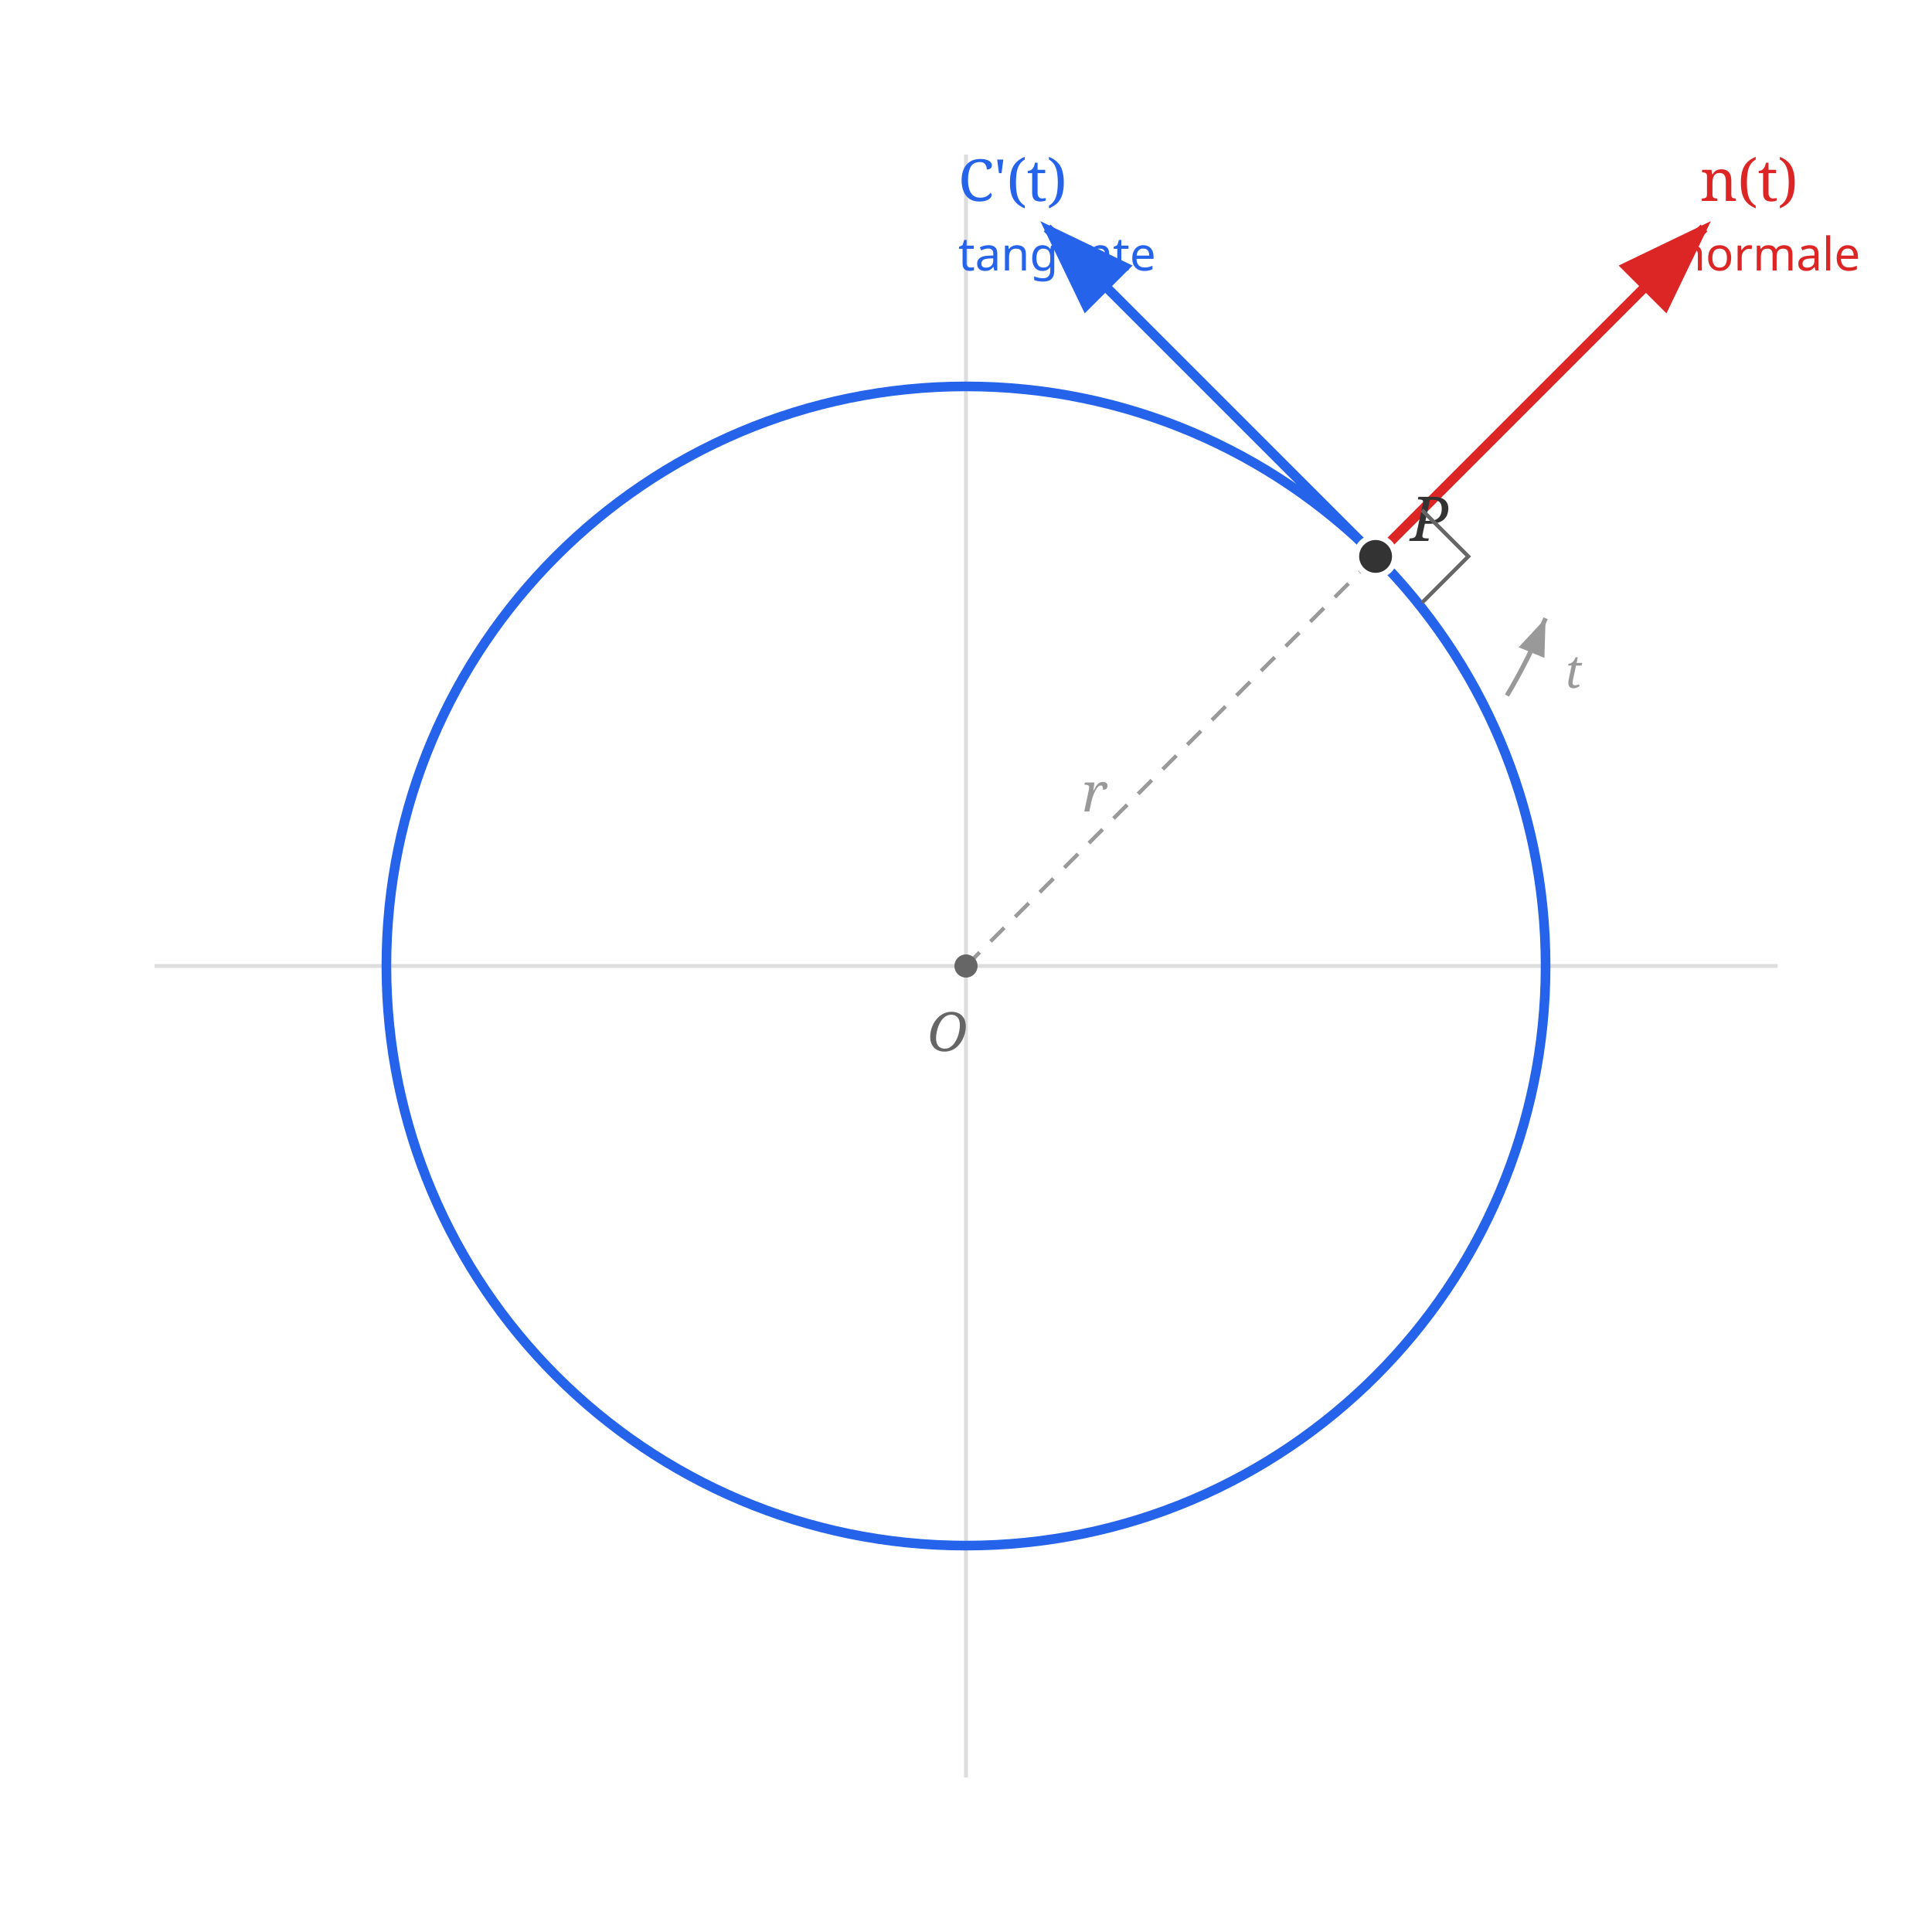
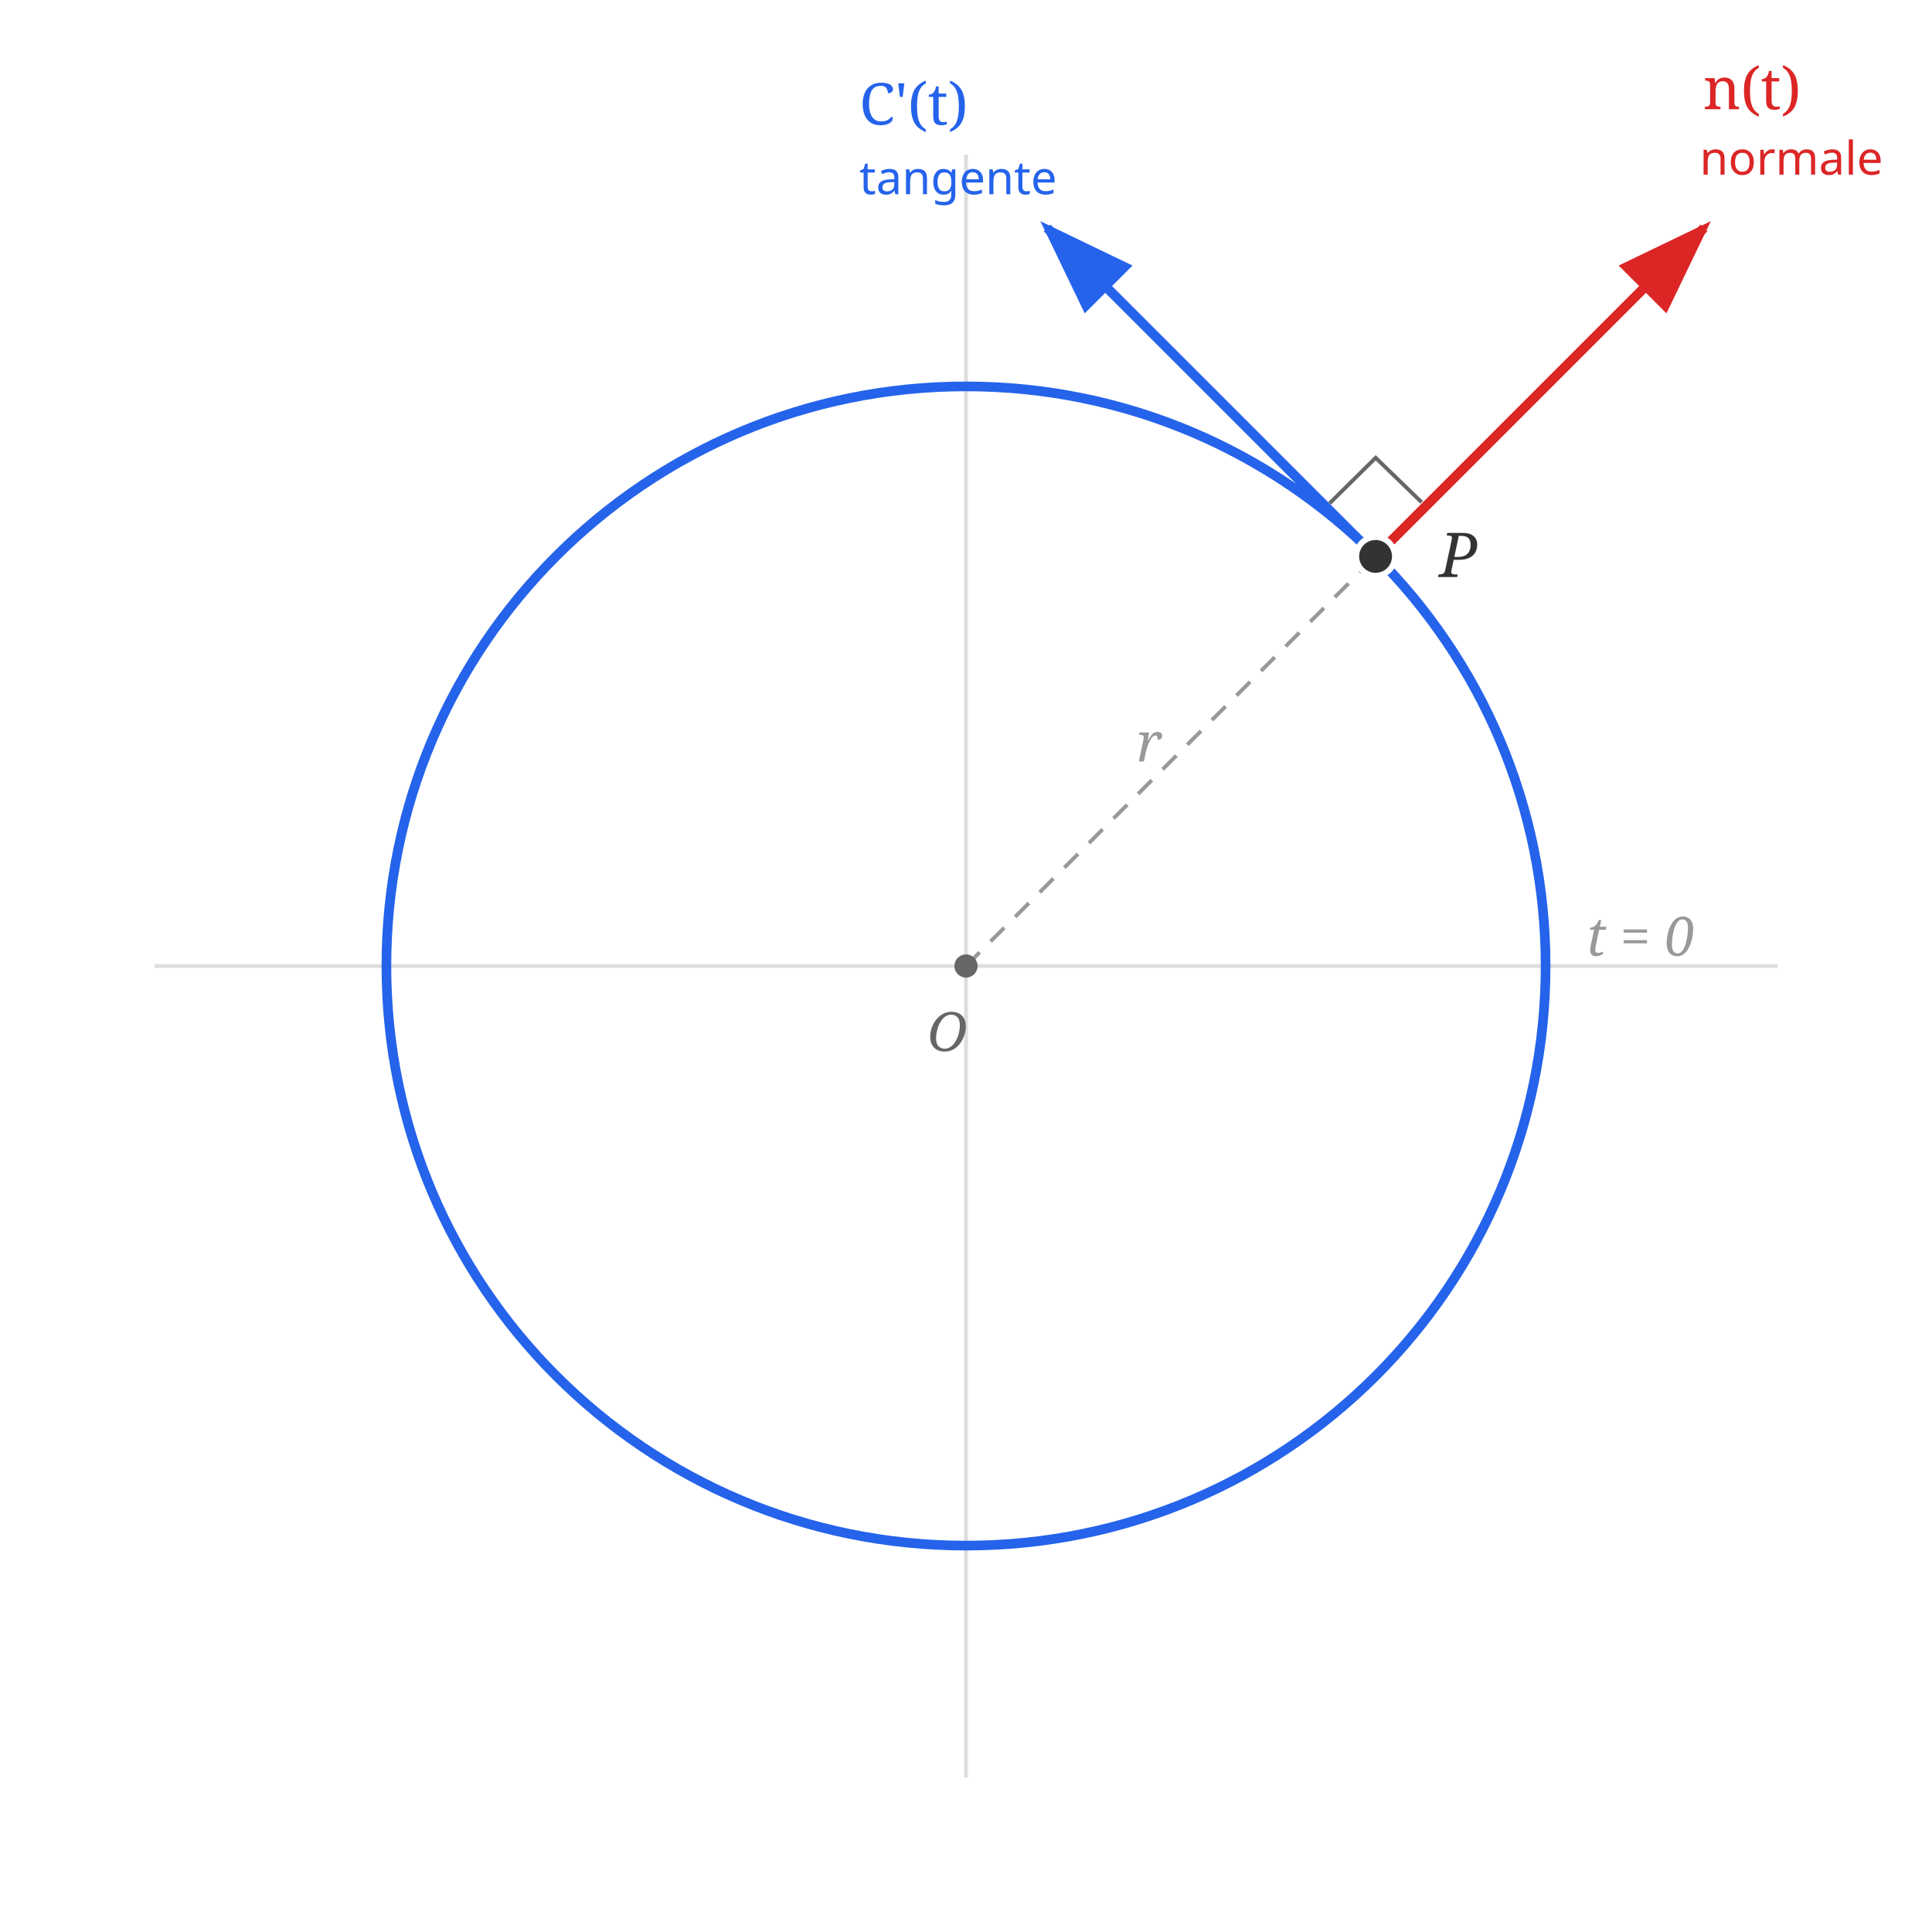
<svg xmlns="http://www.w3.org/2000/svg" viewBox="0 0 500 500" width="500" height="500">
  <defs>
    <marker id="arrow-blue" markerWidth="10" markerHeight="7" refX="9" refY="3.5" orient="auto">
      <polygon points="0 0, 10 3.5, 0 7" fill="#2563eb" />
    </marker>
    <marker id="arrow-red" markerWidth="10" markerHeight="7" refX="9" refY="3.5" orient="auto">
      <polygon points="0 0, 10 3.5, 0 7" fill="#dc2626" />
-     </marker>
-     <marker id="arrow-gray" markerWidth="8" markerHeight="6" refX="8" refY="3" orient="auto">
-       <polygon points="0 0, 8 3, 0 6" fill="#999" />
    </marker>
  </defs>
  <rect width="500" height="500" fill="#ffffff" />
  <line x1="40" y1="250" x2="460" y2="250" stroke="#ddd" stroke-width="1" />
  <line x1="250" y1="40" x2="250" y2="460" stroke="#ddd" stroke-width="1" />
  <circle cx="250" cy="250" r="150" fill="none" stroke="#2563eb" stroke-width="2.5" />
  <line x1="250" y1="250" x2="356" y2="144" stroke="#999" stroke-width="1" stroke-dasharray="5,4" />
  <line x1="356" y1="144" x2="271" y2="59" stroke="#2563eb" stroke-width="2.5" marker-end="url(#arrow-blue)" />
  <line x1="356" y1="144" x2="441" y2="59" stroke="#dc2626" stroke-width="2.5" marker-end="url(#arrow-red)" />
  <circle cx="356" cy="144" r="5" fill="#333" stroke="#fff" stroke-width="1.5" />
  <circle cx="250" cy="250" r="3" fill="#666" />
-   <text x="365" y="140" font-family="serif" font-style="italic" font-size="16" fill="#333">P</text>
-   <text x="240" y="272" font-family="serif" font-style="italic" font-size="14" fill="#666">O</text>
-   <text x="248" y="52" font-family="serif" font-size="15" fill="#2563eb">C'(t)</text>
-   <text x="248" y="70" font-family="sans-serif" font-size="12" fill="#2563eb">tangente</text>
-   <text x="440" y="52" font-family="serif" font-size="15" fill="#dc2626">n(t)</text>
-   <text x="434" y="70" font-family="sans-serif" font-size="12" fill="#dc2626">normale</text>
-   <text x="280" y="210" font-family="serif" font-style="italic" font-size="14" fill="#999">r</text>
+   <text x="372.469" y="149.335" font-family="serif" font-style="italic" font-size="16" fill="#333" style="white-space: pre; font-size: 16px;">P</text>
+   <text x="240" y="272" font-family="serif" font-style="italic" font-size="14" fill="#666" style="white-space: pre;">O</text>
+   <text x="222.394" y="32.262" font-family="serif" font-size="15" fill="#2563eb" style="white-space: pre; font-size: 15px;">C'(t)</text>
+   <text x="222.394" y="50.262" font-family="sans-serif" font-size="12" fill="#2563eb" style="white-space: pre; font-size: 12px;">tangente</text>
+   <text x="440.8" y="28.261" font-family="serif" font-size="15" fill="#dc2626" style="white-space: pre; font-size: 15px;">n(t)</text>
+   <text x="439.868" y="45.194" font-family="sans-serif" font-size="12" fill="#dc2626" style="white-space: pre; font-size: 12px;">normale</text>
+   <text x="294.125" y="197.063" font-family="serif" font-style="italic" font-size="14" fill="#999" style="white-space: pre; font-size: 14px;">r</text>
  <g fill="none" stroke="#666" stroke-width="1">
-     <polyline points="368,132 380,144 368,156" />
+     <polyline points="344.095 130.261 356.021 118.479 367.916 129.986" />
  </g>
-   <path d="M 390,180 A 150,150 0 0,0 400,160" fill="none" stroke="#999" stroke-width="1.2" marker-end="url(#arrow-gray)" />
-   <text x="405" y="178" font-family="serif" font-style="italic" font-size="12" fill="#999">t</text>
+   <text x="410.517" y="247.338" font-family="serif" font-style="italic" font-size="14" fill="#999" style="white-space: pre; font-size: 14px;">t = 0</text>
</svg>
